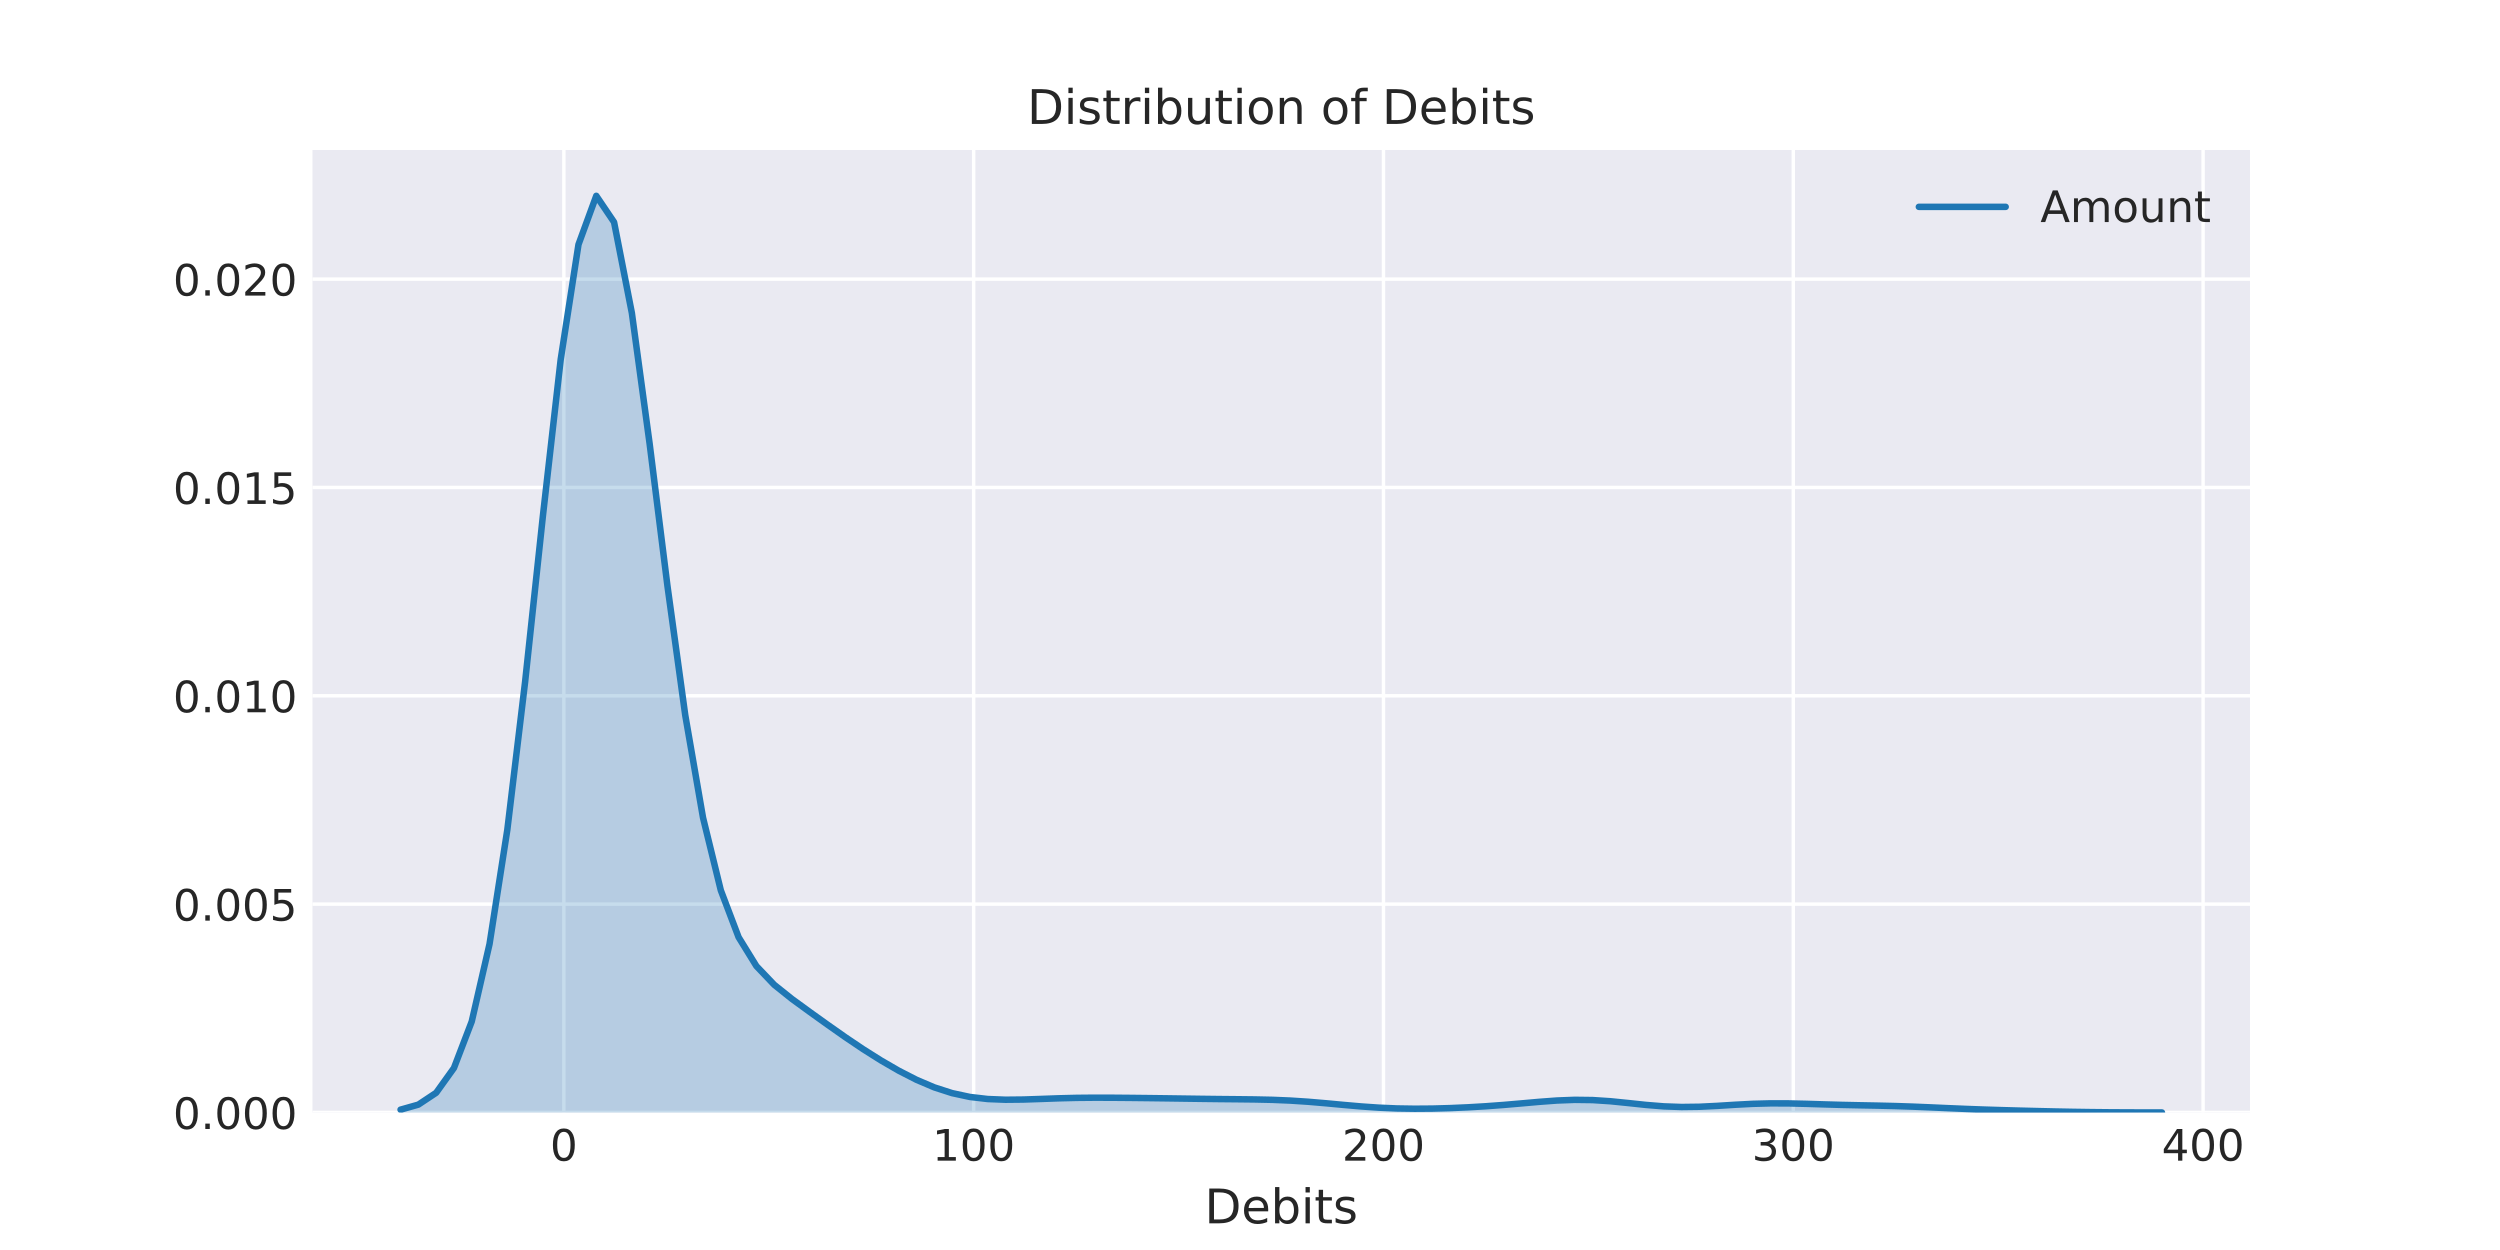
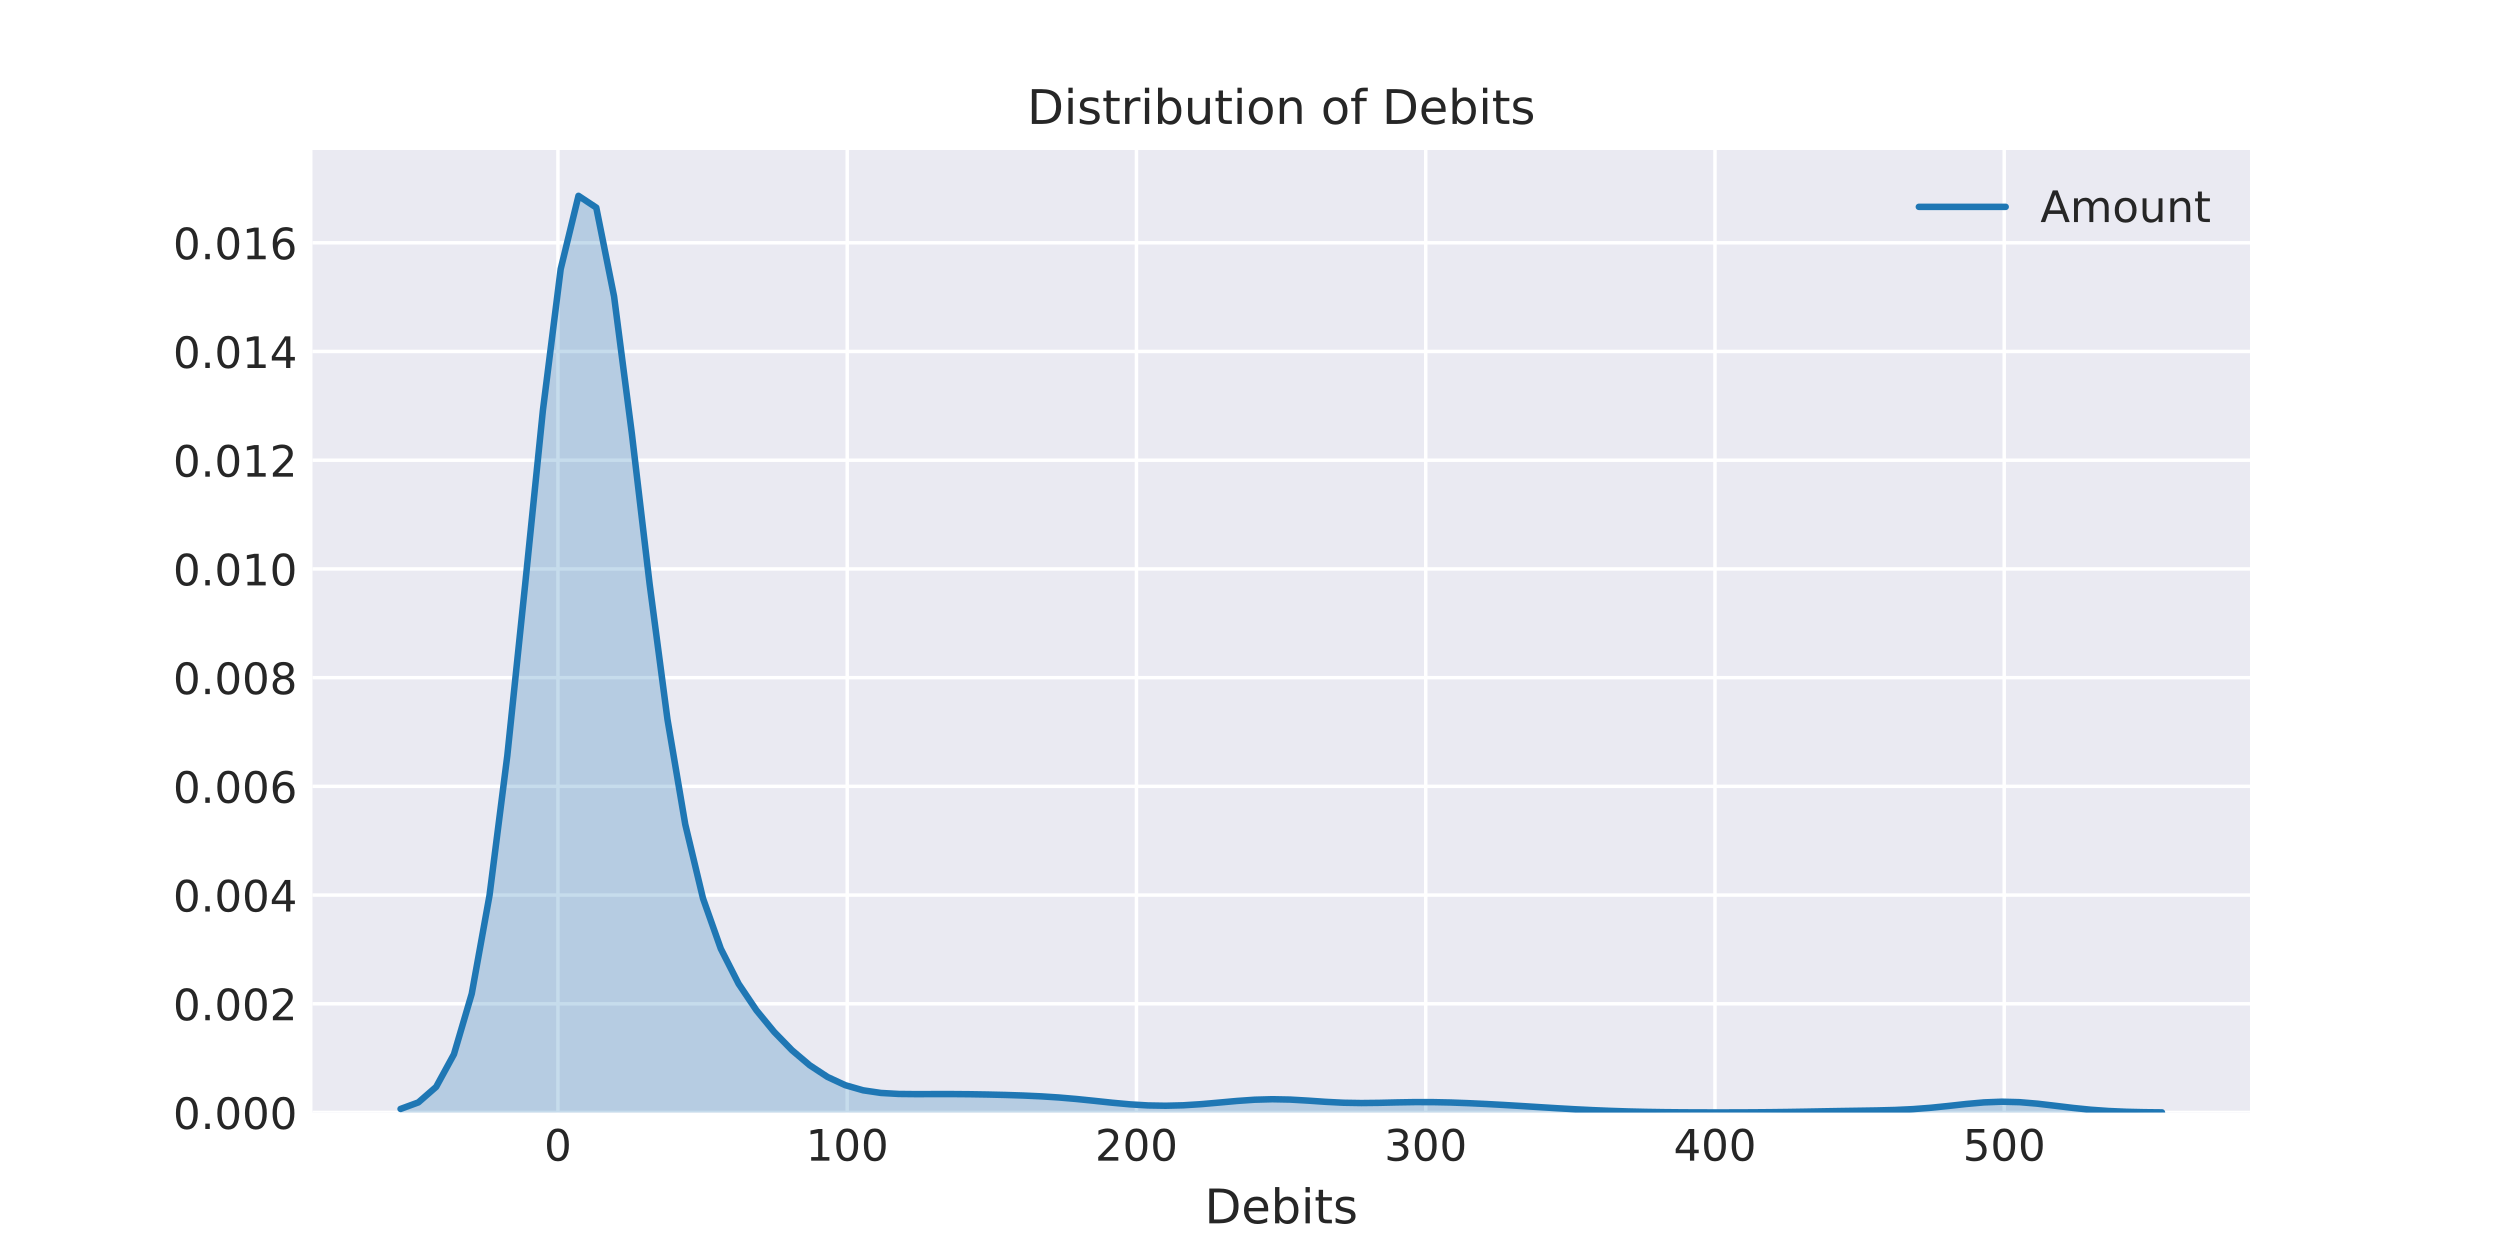
<svg xmlns="http://www.w3.org/2000/svg" xmlns:xlink="http://www.w3.org/1999/xlink" height="288pt" version="1.1" viewBox="0 0 576 288" width="576pt">
  <defs>
    <style type="text/css">
*{stroke-linecap:butt;stroke-linejoin:round;}
  </style>
  </defs>
  <g id="figure_1">
    <g id="patch_1">
      <path d="M 0 288  L 576 288  L 576 0  L 0 0  z " style="fill:#ffffff;" />
    </g>
    <g id="axes_1">
      <g id="patch_2">
        <path d="M 72 256.32  L 518.4 256.32  L 518.4 34.56  L 72 34.56  z " style="fill:#eaeaf2;" />
      </g>
      <g id="matplotlib.axis_1">
        <g id="xtick_1">
          <g id="line2d_1">
-             <path clip-path="url(#p475b9584ce)" d="M 129.913 256.32  L 129.913 34.56  " style="fill:none;stroke:#ffffff;stroke-linecap:round;stroke-width:0.8;" />
+             <path clip-path="url(#pccf601ad0c)" d="M 128.551 256.32  L 128.551 34.56  " style="fill:none;stroke:#ffffff;stroke-linecap:round;stroke-width:0.8;" />
          </g>
          <g id="line2d_2" />
          <g id="text_1">
            <defs>
              <path d="M 31.781 66.406  Q 24.172 66.406 20.328 58.906  Q 16.5 51.422 16.5 36.375  Q 16.5 21.391 20.328 13.891  Q 24.172 6.391 31.781 6.391  Q 39.453 6.391 43.281 13.891  Q 47.125 21.391 47.125 36.375  Q 47.125 51.422 43.281 58.906  Q 39.453 66.406 31.781 66.406  z M 31.781 74.219  Q 44.047 74.219 50.516 64.516  Q 56.984 54.828 56.984 36.375  Q 56.984 17.969 50.516 8.266  Q 44.047 -1.422 31.781 -1.422  Q 19.531 -1.422 13.062 8.266  Q 6.594 17.969 6.594 36.375  Q 6.594 54.828 13.062 64.516  Q 19.531 74.219 31.781 74.219  z " id="DejaVuSans-30" />
            </defs>
-             <g style="fill:#262626;" transform="translate(126.732 267.4184)scale(0.1 -0.1)">
+             <g style="fill:#262626;" transform="translate(125.3698 267.4184)scale(0.1 -0.1)">
              <use xlink:href="#DejaVuSans-30" />
            </g>
          </g>
        </g>
        <g id="xtick_2">
          <g id="line2d_3">
-             <path clip-path="url(#p475b9584ce)" d="M 224.333 256.32  L 224.333 34.56  " style="fill:none;stroke:#ffffff;stroke-linecap:round;stroke-width:0.8;" />
+             <path clip-path="url(#pccf601ad0c)" d="M 195.196 256.32  L 195.196 34.56  " style="fill:none;stroke:#ffffff;stroke-linecap:round;stroke-width:0.8;" />
          </g>
          <g id="line2d_4" />
          <g id="text_2">
            <defs>
              <path d="M 12.406 8.297  L 28.516 8.297  L 28.516 63.922  L 10.984 60.406  L 10.984 69.391  L 28.422 72.906  L 38.281 72.906  L 38.281 8.297  L 54.391 8.297  L 54.391 0  L 12.406 0  z " id="DejaVuSans-31" />
            </defs>
-             <g style="fill:#262626;" transform="translate(214.7894 267.4184)scale(0.1 -0.1)">
+             <g style="fill:#262626;" transform="translate(185.6522 267.4184)scale(0.1 -0.1)">
              <use xlink:href="#DejaVuSans-31" />
              <use x="63.623" xlink:href="#DejaVuSans-30" />
              <use x="127.246" xlink:href="#DejaVuSans-30" />
            </g>
          </g>
        </g>
        <g id="xtick_3">
          <g id="line2d_5">
-             <path clip-path="url(#p475b9584ce)" d="M 318.753 256.32  L 318.753 34.56  " style="fill:none;stroke:#ffffff;stroke-linecap:round;stroke-width:0.8;" />
+             <path clip-path="url(#pccf601ad0c)" d="M 261.841 256.32  L 261.841 34.56  " style="fill:none;stroke:#ffffff;stroke-linecap:round;stroke-width:0.8;" />
          </g>
          <g id="line2d_6" />
          <g id="text_3">
            <defs>
              <path d="M 19.188 8.297  L 53.609 8.297  L 53.609 0  L 7.328 0  L 7.328 8.297  Q 12.938 14.109 22.625 23.891  Q 32.328 33.688 34.812 36.531  Q 39.547 41.844 41.422 45.531  Q 43.312 49.219 43.312 52.781  Q 43.312 58.594 39.234 62.25  Q 35.156 65.922 28.609 65.922  Q 23.969 65.922 18.812 64.312  Q 13.672 62.703 7.812 59.422  L 7.812 69.391  Q 13.766 71.781 18.938 73  Q 24.125 74.219 28.422 74.219  Q 39.75 74.219 46.484 68.547  Q 53.219 62.891 53.219 53.422  Q 53.219 48.922 51.531 44.891  Q 49.859 40.875 45.406 35.406  Q 44.188 33.984 37.641 27.219  Q 31.109 20.453 19.188 8.297  z " id="DejaVuSans-32" />
            </defs>
-             <g style="fill:#262626;" transform="translate(309.2093 267.4184)scale(0.1 -0.1)">
+             <g style="fill:#262626;" transform="translate(252.2971 267.4184)scale(0.1 -0.1)">
              <use xlink:href="#DejaVuSans-32" />
              <use x="63.623" xlink:href="#DejaVuSans-30" />
              <use x="127.246" xlink:href="#DejaVuSans-30" />
            </g>
          </g>
        </g>
        <g id="xtick_4">
          <g id="line2d_7">
-             <path clip-path="url(#p475b9584ce)" d="M 413.173 256.32  L 413.173 34.56  " style="fill:none;stroke:#ffffff;stroke-linecap:round;stroke-width:0.8;" />
+             <path clip-path="url(#pccf601ad0c)" d="M 328.486 256.32  L 328.486 34.56  " style="fill:none;stroke:#ffffff;stroke-linecap:round;stroke-width:0.8;" />
          </g>
          <g id="line2d_8" />
          <g id="text_4">
            <defs>
              <path d="M 40.578 39.312  Q 47.656 37.797 51.625 33  Q 55.609 28.219 55.609 21.188  Q 55.609 10.406 48.188 4.484  Q 40.766 -1.422 27.094 -1.422  Q 22.516 -1.422 17.656 -0.516  Q 12.797 0.391 7.625 2.203  L 7.625 11.719  Q 11.719 9.328 16.594 8.109  Q 21.484 6.891 26.812 6.891  Q 36.078 6.891 40.938 10.547  Q 45.797 14.203 45.797 21.188  Q 45.797 27.641 41.281 31.266  Q 36.766 34.906 28.719 34.906  L 20.219 34.906  L 20.219 43.016  L 29.109 43.016  Q 36.375 43.016 40.234 45.922  Q 44.094 48.828 44.094 54.297  Q 44.094 59.906 40.109 62.906  Q 36.141 65.922 28.719 65.922  Q 24.656 65.922 20.016 65.031  Q 15.375 64.156 9.812 62.312  L 9.812 71.094  Q 15.438 72.656 20.344 73.438  Q 25.25 74.219 29.594 74.219  Q 40.828 74.219 47.359 69.109  Q 53.906 64.016 53.906 55.328  Q 53.906 49.266 50.438 45.094  Q 46.969 40.922 40.578 39.312  z " id="DejaVuSans-33" />
            </defs>
-             <g style="fill:#262626;" transform="translate(403.6292 267.4184)scale(0.1 -0.1)">
+             <g style="fill:#262626;" transform="translate(318.9421 267.4184)scale(0.1 -0.1)">
              <use xlink:href="#DejaVuSans-33" />
              <use x="63.623" xlink:href="#DejaVuSans-30" />
              <use x="127.246" xlink:href="#DejaVuSans-30" />
            </g>
          </g>
        </g>
        <g id="xtick_5">
          <g id="line2d_9">
-             <path clip-path="url(#p475b9584ce)" d="M 507.593 256.32  L 507.593 34.56  " style="fill:none;stroke:#ffffff;stroke-linecap:round;stroke-width:0.8;" />
+             <path clip-path="url(#pccf601ad0c)" d="M 395.131 256.32  L 395.131 34.56  " style="fill:none;stroke:#ffffff;stroke-linecap:round;stroke-width:0.8;" />
          </g>
          <g id="line2d_10" />
          <g id="text_5">
            <defs>
              <path d="M 37.797 64.312  L 12.891 25.391  L 37.797 25.391  z M 35.203 72.906  L 47.609 72.906  L 47.609 25.391  L 58.016 25.391  L 58.016 17.188  L 47.609 17.188  L 47.609 0  L 37.797 0  L 37.797 17.188  L 4.891 17.188  L 4.891 26.703  z " id="DejaVuSans-34" />
            </defs>
-             <g style="fill:#262626;" transform="translate(498.0491 267.4184)scale(0.1 -0.1)">
+             <g style="fill:#262626;" transform="translate(385.587 267.4184)scale(0.1 -0.1)">
              <use xlink:href="#DejaVuSans-34" />
              <use x="63.623" xlink:href="#DejaVuSans-30" />
              <use x="127.246" xlink:href="#DejaVuSans-30" />
            </g>
          </g>
        </g>
-         <g id="text_6">
+         <g id="xtick_6">
+           <g id="line2d_11">
+             <path clip-path="url(#pccf601ad0c)" d="M 461.776 256.32  L 461.776 34.56  " style="fill:none;stroke:#ffffff;stroke-linecap:round;stroke-width:0.8;" />
+           </g>
+           <g id="line2d_12" />
+           <g id="text_6">
+             <defs>
+               <path d="M 10.797 72.906  L 49.516 72.906  L 49.516 64.594  L 19.828 64.594  L 19.828 46.734  Q 21.969 47.469 24.109 47.828  Q 26.266 48.188 28.422 48.188  Q 40.625 48.188 47.75 41.5  Q 54.891 34.812 54.891 23.391  Q 54.891 11.625 47.562 5.094  Q 40.234 -1.422 26.906 -1.422  Q 22.312 -1.422 17.547 -0.641  Q 12.797 0.141 7.719 1.703  L 7.719 11.625  Q 12.109 9.234 16.797 8.062  Q 21.484 6.891 26.703 6.891  Q 35.156 6.891 40.078 11.328  Q 45.016 15.766 45.016 23.391  Q 45.016 31 40.078 35.438  Q 35.156 39.891 26.703 39.891  Q 22.75 39.891 18.812 39.016  Q 14.891 38.141 10.797 36.281  z " id="DejaVuSans-35" />
+             </defs>
+             <g style="fill:#262626;" transform="translate(452.2319 267.4184)scale(0.1 -0.1)">
+               <use xlink:href="#DejaVuSans-35" />
+               <use x="63.623" xlink:href="#DejaVuSans-30" />
+               <use x="127.246" xlink:href="#DejaVuSans-30" />
+             </g>
+           </g>
+         </g>
+         <g id="text_7">
          <defs>
            <path d="M 19.672 64.797  L 19.672 8.109  L 31.594 8.109  Q 46.688 8.109 53.688 14.938  Q 60.688 21.781 60.688 36.531  Q 60.688 51.172 53.688 57.984  Q 46.688 64.797 31.594 64.797  z M 9.812 72.906  L 30.078 72.906  Q 51.266 72.906 61.172 64.094  Q 71.094 55.281 71.094 36.531  Q 71.094 17.672 61.125 8.828  Q 51.172 0 30.078 0  L 9.812 0  z " id="DejaVuSans-44" />
            <path d="M 56.203 29.594  L 56.203 25.203  L 14.891 25.203  Q 15.484 15.922 20.484 11.062  Q 25.484 6.203 34.422 6.203  Q 39.594 6.203 44.453 7.469  Q 49.312 8.734 54.109 11.281  L 54.109 2.781  Q 49.266 0.734 44.188 -0.344  Q 39.109 -1.422 33.891 -1.422  Q 20.797 -1.422 13.156 6.188  Q 5.516 13.812 5.516 26.812  Q 5.516 40.234 12.766 48.109  Q 20.016 56 32.328 56  Q 43.359 56 49.781 48.891  Q 56.203 41.797 56.203 29.594  z M 47.219 32.234  Q 47.125 39.594 43.094 43.984  Q 39.062 48.391 32.422 48.391  Q 24.906 48.391 20.391 44.141  Q 15.875 39.891 15.188 32.172  z " id="DejaVuSans-65" />
            <path d="M 48.688 27.297  Q 48.688 37.203 44.609 42.844  Q 40.531 48.484 33.406 48.484  Q 26.266 48.484 22.188 42.844  Q 18.109 37.203 18.109 27.297  Q 18.109 17.391 22.188 11.75  Q 26.266 6.109 33.406 6.109  Q 40.531 6.109 44.609 11.75  Q 48.688 17.391 48.688 27.297  z M 18.109 46.391  Q 20.953 51.266 25.266 53.625  Q 29.594 56 35.594 56  Q 45.562 56 51.781 48.094  Q 58.016 40.188 58.016 27.297  Q 58.016 14.406 51.781 6.484  Q 45.562 -1.422 35.594 -1.422  Q 29.594 -1.422 25.266 0.953  Q 20.953 3.328 18.109 8.203  L 18.109 0  L 9.078 0  L 9.078 75.984  L 18.109 75.984  z " id="DejaVuSans-62" />
            <path d="M 9.422 54.688  L 18.406 54.688  L 18.406 0  L 9.422 0  z M 9.422 75.984  L 18.406 75.984  L 18.406 64.594  L 9.422 64.594  z " id="DejaVuSans-69" />
            <path d="M 18.312 70.219  L 18.312 54.688  L 36.812 54.688  L 36.812 47.703  L 18.312 47.703  L 18.312 18.016  Q 18.312 11.328 20.141 9.422  Q 21.969 7.516 27.594 7.516  L 36.812 7.516  L 36.812 0  L 27.594 0  Q 17.188 0 13.234 3.875  Q 9.281 7.766 9.281 18.016  L 9.281 47.703  L 2.688 47.703  L 2.688 54.688  L 9.281 54.688  L 9.281 70.219  z " id="DejaVuSans-74" />
            <path d="M 44.281 53.078  L 44.281 44.578  Q 40.484 46.531 36.375 47.5  Q 32.281 48.484 27.875 48.484  Q 21.188 48.484 17.844 46.438  Q 14.5 44.391 14.5 40.281  Q 14.5 37.156 16.891 35.375  Q 19.281 33.594 26.516 31.984  L 29.594 31.297  Q 39.156 29.25 43.188 25.516  Q 47.219 21.781 47.219 15.094  Q 47.219 7.469 41.188 3.016  Q 35.156 -1.422 24.609 -1.422  Q 20.219 -1.422 15.453 -0.562  Q 10.688 0.297 5.422 2  L 5.422 11.281  Q 10.406 8.688 15.234 7.391  Q 20.062 6.109 24.812 6.109  Q 31.156 6.109 34.562 8.281  Q 37.984 10.453 37.984 14.406  Q 37.984 18.062 35.516 20.016  Q 33.062 21.969 24.703 23.781  L 21.578 24.516  Q 13.234 26.266 9.516 29.906  Q 5.812 33.547 5.812 39.891  Q 5.812 47.609 11.281 51.797  Q 16.75 56 26.812 56  Q 31.781 56 36.172 55.266  Q 40.578 54.547 44.281 53.078  z " id="DejaVuSans-73" />
          </defs>
          <g style="fill:#262626;" transform="translate(277.5398 281.8564)scale(0.11 -0.11)">
            <use xlink:href="#DejaVuSans-44" />
            <use x="77.002" xlink:href="#DejaVuSans-65" />
            <use x="138.525" xlink:href="#DejaVuSans-62" />
            <use x="202.002" xlink:href="#DejaVuSans-69" />
            <use x="229.785" xlink:href="#DejaVuSans-74" />
            <use x="268.994" xlink:href="#DejaVuSans-73" />
          </g>
        </g>
      </g>
      <g id="matplotlib.axis_2">
        <g id="ytick_1">
-           <g id="line2d_11">
-             <path clip-path="url(#p475b9584ce)" d="M 72 256.32  L 518.4 256.32  " style="fill:none;stroke:#ffffff;stroke-linecap:round;stroke-width:0.8;" />
-           </g>
-           <g id="line2d_12" />
-           <g id="text_7">
-             <defs>
-               <path d="M 10.688 12.406  L 21 12.406  L 21 0  L 10.688 0  z " id="DejaVuSans-2e" />
-             </defs>
-             <g style="fill:#262626;" transform="translate(39.87188 260.1192)scale(0.1 -0.1)">
-               <use xlink:href="#DejaVuSans-30" />
-               <use x="63.623" xlink:href="#DejaVuSans-2e" />
-               <use x="95.41" xlink:href="#DejaVuSans-30" />
-               <use x="159.033" xlink:href="#DejaVuSans-30" />
-               <use x="222.656" xlink:href="#DejaVuSans-30" />
-             </g>
-           </g>
-         </g>
-         <g id="ytick_2">
          <g id="line2d_13">
-             <path clip-path="url(#p475b9584ce)" d="M 72 208.317  L 518.4 208.317  " style="fill:none;stroke:#ffffff;stroke-linecap:round;stroke-width:0.8;" />
+             <path clip-path="url(#pccf601ad0c)" d="M 72 256.32  L 518.4 256.32  " style="fill:none;stroke:#ffffff;stroke-linecap:round;stroke-width:0.8;" />
          </g>
          <g id="line2d_14" />
          <g id="text_8">
            <defs>
-               <path d="M 10.797 72.906  L 49.516 72.906  L 49.516 64.594  L 19.828 64.594  L 19.828 46.734  Q 21.969 47.469 24.109 47.828  Q 26.266 48.188 28.422 48.188  Q 40.625 48.188 47.75 41.5  Q 54.891 34.812 54.891 23.391  Q 54.891 11.625 47.562 5.094  Q 40.234 -1.422 26.906 -1.422  Q 22.312 -1.422 17.547 -0.641  Q 12.797 0.141 7.719 1.703  L 7.719 11.625  Q 12.109 9.234 16.797 8.062  Q 21.484 6.891 26.703 6.891  Q 35.156 6.891 40.078 11.328  Q 45.016 15.766 45.016 23.391  Q 45.016 31 40.078 35.438  Q 35.156 39.891 26.703 39.891  Q 22.75 39.891 18.812 39.016  Q 14.891 38.141 10.797 36.281  z " id="DejaVuSans-35" />
-             </defs>
-             <g style="fill:#262626;" transform="translate(39.87188 212.1164)scale(0.1 -0.1)">
-               <use xlink:href="#DejaVuSans-30" />
-               <use x="63.623" xlink:href="#DejaVuSans-2e" />
-               <use x="95.41" xlink:href="#DejaVuSans-30" />
-               <use x="159.033" xlink:href="#DejaVuSans-30" />
-               <use x="222.656" xlink:href="#DejaVuSans-35" />
-             </g>
-           </g>
-         </g>
-         <g id="ytick_3">
+               <path d="M 10.688 12.406  L 21 12.406  L 21 0  L 10.688 0  z " id="DejaVuSans-2e" />
+             </defs>
+             <g style="fill:#262626;" transform="translate(39.87188 260.1192)scale(0.1 -0.1)">
+               <use xlink:href="#DejaVuSans-30" />
+               <use x="63.623" xlink:href="#DejaVuSans-2e" />
+               <use x="95.41" xlink:href="#DejaVuSans-30" />
+               <use x="159.033" xlink:href="#DejaVuSans-30" />
+               <use x="222.656" xlink:href="#DejaVuSans-30" />
+             </g>
+           </g>
+         </g>
+         <g id="ytick_2">
          <g id="line2d_15">
-             <path clip-path="url(#p475b9584ce)" d="M 72 160.314  L 518.4 160.314  " style="fill:none;stroke:#ffffff;stroke-linecap:round;stroke-width:0.8;" />
+             <path clip-path="url(#pccf601ad0c)" d="M 72 231.272  L 518.4 231.272  " style="fill:none;stroke:#ffffff;stroke-linecap:round;stroke-width:0.8;" />
          </g>
          <g id="line2d_16" />
          <g id="text_9">
-             <g style="fill:#262626;" transform="translate(39.87188 164.1136)scale(0.1 -0.1)">
+             <g style="fill:#262626;" transform="translate(39.87188 235.0712)scale(0.1 -0.1)">
+               <use xlink:href="#DejaVuSans-30" />
+               <use x="63.623" xlink:href="#DejaVuSans-2e" />
+               <use x="95.41" xlink:href="#DejaVuSans-30" />
+               <use x="159.033" xlink:href="#DejaVuSans-30" />
+               <use x="222.656" xlink:href="#DejaVuSans-32" />
+             </g>
+           </g>
+         </g>
+         <g id="ytick_3">
+           <g id="line2d_17">
+             <path clip-path="url(#pccf601ad0c)" d="M 72 206.224  L 518.4 206.224  " style="fill:none;stroke:#ffffff;stroke-linecap:round;stroke-width:0.8;" />
+           </g>
+           <g id="line2d_18" />
+           <g id="text_10">
+             <g style="fill:#262626;" transform="translate(39.87188 210.0231)scale(0.1 -0.1)">
+               <use xlink:href="#DejaVuSans-30" />
+               <use x="63.623" xlink:href="#DejaVuSans-2e" />
+               <use x="95.41" xlink:href="#DejaVuSans-30" />
+               <use x="159.033" xlink:href="#DejaVuSans-30" />
+               <use x="222.656" xlink:href="#DejaVuSans-34" />
+             </g>
+           </g>
+         </g>
+         <g id="ytick_4">
+           <g id="line2d_19">
+             <path clip-path="url(#pccf601ad0c)" d="M 72 181.176  L 518.4 181.176  " style="fill:none;stroke:#ffffff;stroke-linecap:round;stroke-width:0.8;" />
+           </g>
+           <g id="line2d_20" />
+           <g id="text_11">
+             <defs>
+               <path d="M 33.016 40.375  Q 26.375 40.375 22.484 35.828  Q 18.609 31.297 18.609 23.391  Q 18.609 15.531 22.484 10.953  Q 26.375 6.391 33.016 6.391  Q 39.656 6.391 43.531 10.953  Q 47.406 15.531 47.406 23.391  Q 47.406 31.297 43.531 35.828  Q 39.656 40.375 33.016 40.375  z M 52.594 71.297  L 52.594 62.312  Q 48.875 64.062 45.094 64.984  Q 41.312 65.922 37.594 65.922  Q 27.828 65.922 22.672 59.328  Q 17.531 52.734 16.797 39.406  Q 19.672 43.656 24.016 45.922  Q 28.375 48.188 33.594 48.188  Q 44.578 48.188 50.953 41.516  Q 57.328 34.859 57.328 23.391  Q 57.328 12.156 50.688 5.359  Q 44.047 -1.422 33.016 -1.422  Q 20.359 -1.422 13.672 8.266  Q 6.984 17.969 6.984 36.375  Q 6.984 53.656 15.188 63.938  Q 23.391 74.219 37.203 74.219  Q 40.922 74.219 44.703 73.484  Q 48.484 72.75 52.594 71.297  z " id="DejaVuSans-36" />
+             </defs>
+             <g style="fill:#262626;" transform="translate(39.87188 184.9751)scale(0.1 -0.1)">
+               <use xlink:href="#DejaVuSans-30" />
+               <use x="63.623" xlink:href="#DejaVuSans-2e" />
+               <use x="95.41" xlink:href="#DejaVuSans-30" />
+               <use x="159.033" xlink:href="#DejaVuSans-30" />
+               <use x="222.656" xlink:href="#DejaVuSans-36" />
+             </g>
+           </g>
+         </g>
+         <g id="ytick_5">
+           <g id="line2d_21">
+             <path clip-path="url(#pccf601ad0c)" d="M 72 156.128  L 518.4 156.128  " style="fill:none;stroke:#ffffff;stroke-linecap:round;stroke-width:0.8;" />
+           </g>
+           <g id="line2d_22" />
+           <g id="text_12">
+             <defs>
+               <path d="M 31.781 34.625  Q 24.75 34.625 20.719 30.859  Q 16.703 27.094 16.703 20.516  Q 16.703 13.922 20.719 10.156  Q 24.75 6.391 31.781 6.391  Q 38.812 6.391 42.859 10.172  Q 46.922 13.969 46.922 20.516  Q 46.922 27.094 42.891 30.859  Q 38.875 34.625 31.781 34.625  z M 21.922 38.812  Q 15.578 40.375 12.031 44.719  Q 8.5 49.078 8.5 55.328  Q 8.5 64.062 14.719 69.141  Q 20.953 74.219 31.781 74.219  Q 42.672 74.219 48.875 69.141  Q 55.078 64.062 55.078 55.328  Q 55.078 49.078 51.531 44.719  Q 48 40.375 41.703 38.812  Q 48.828 37.156 52.797 32.312  Q 56.781 27.484 56.781 20.516  Q 56.781 9.906 50.312 4.234  Q 43.844 -1.422 31.781 -1.422  Q 19.734 -1.422 13.25 4.234  Q 6.781 9.906 6.781 20.516  Q 6.781 27.484 10.781 32.312  Q 14.797 37.156 21.922 38.812  z M 18.312 54.391  Q 18.312 48.734 21.844 45.562  Q 25.391 42.391 31.781 42.391  Q 38.141 42.391 41.719 45.562  Q 45.312 48.734 45.312 54.391  Q 45.312 60.062 41.719 63.234  Q 38.141 66.406 31.781 66.406  Q 25.391 66.406 21.844 63.234  Q 18.312 60.062 18.312 54.391  z " id="DejaVuSans-38" />
+             </defs>
+             <g style="fill:#262626;" transform="translate(39.87188 159.9271)scale(0.1 -0.1)">
+               <use xlink:href="#DejaVuSans-30" />
+               <use x="63.623" xlink:href="#DejaVuSans-2e" />
+               <use x="95.41" xlink:href="#DejaVuSans-30" />
+               <use x="159.033" xlink:href="#DejaVuSans-30" />
+               <use x="222.656" xlink:href="#DejaVuSans-38" />
+             </g>
+           </g>
+         </g>
+         <g id="ytick_6">
+           <g id="line2d_23">
+             <path clip-path="url(#pccf601ad0c)" d="M 72 131.08  L 518.4 131.08  " style="fill:none;stroke:#ffffff;stroke-linecap:round;stroke-width:0.8;" />
+           </g>
+           <g id="line2d_24" />
+           <g id="text_13">
+             <g style="fill:#262626;" transform="translate(39.87188 134.879)scale(0.1 -0.1)">
              <use xlink:href="#DejaVuSans-30" />
              <use x="63.623" xlink:href="#DejaVuSans-2e" />
              <use x="95.41" xlink:href="#DejaVuSans-30" />
              <use x="159.033" xlink:href="#DejaVuSans-31" />
              <use x="222.656" xlink:href="#DejaVuSans-30" />
            </g>
          </g>
        </g>
-         <g id="ytick_4">
-           <g id="line2d_17">
-             <path clip-path="url(#p475b9584ce)" d="M 72 112.312  L 518.4 112.312  " style="fill:none;stroke:#ffffff;stroke-linecap:round;stroke-width:0.8;" />
-           </g>
-           <g id="line2d_18" />
-           <g id="text_10">
-             <g style="fill:#262626;" transform="translate(39.87188 116.1108)scale(0.1 -0.1)">
+         <g id="ytick_7">
+           <g id="line2d_25">
+             <path clip-path="url(#pccf601ad0c)" d="M 72 106.032  L 518.4 106.032  " style="fill:none;stroke:#ffffff;stroke-linecap:round;stroke-width:0.8;" />
+           </g>
+           <g id="line2d_26" />
+           <g id="text_14">
+             <g style="fill:#262626;" transform="translate(39.87188 109.831)scale(0.1 -0.1)">
              <use xlink:href="#DejaVuSans-30" />
              <use x="63.623" xlink:href="#DejaVuSans-2e" />
              <use x="95.41" xlink:href="#DejaVuSans-30" />
              <use x="159.033" xlink:href="#DejaVuSans-31" />
-               <use x="222.656" xlink:href="#DejaVuSans-35" />
-             </g>
-           </g>
-         </g>
-         <g id="ytick_5">
-           <g id="line2d_19">
-             <path clip-path="url(#p475b9584ce)" d="M 72 64.309  L 518.4 64.309  " style="fill:none;stroke:#ffffff;stroke-linecap:round;stroke-width:0.8;" />
-           </g>
-           <g id="line2d_20" />
-           <g id="text_11">
-             <g style="fill:#262626;" transform="translate(39.87188 68.10796)scale(0.1 -0.1)">
-               <use xlink:href="#DejaVuSans-30" />
-               <use x="63.623" xlink:href="#DejaVuSans-2e" />
-               <use x="95.41" xlink:href="#DejaVuSans-30" />
-               <use x="159.033" xlink:href="#DejaVuSans-32" />
-               <use x="222.656" xlink:href="#DejaVuSans-30" />
+               <use x="222.656" xlink:href="#DejaVuSans-32" />
+             </g>
+           </g>
+         </g>
+         <g id="ytick_8">
+           <g id="line2d_27">
+             <path clip-path="url(#pccf601ad0c)" d="M 72 80.984  L 518.4 80.984  " style="fill:none;stroke:#ffffff;stroke-linecap:round;stroke-width:0.8;" />
+           </g>
+           <g id="line2d_28" />
+           <g id="text_15">
+             <g style="fill:#262626;" transform="translate(39.87188 84.78295)scale(0.1 -0.1)">
+               <use xlink:href="#DejaVuSans-30" />
+               <use x="63.623" xlink:href="#DejaVuSans-2e" />
+               <use x="95.41" xlink:href="#DejaVuSans-30" />
+               <use x="159.033" xlink:href="#DejaVuSans-31" />
+               <use x="222.656" xlink:href="#DejaVuSans-34" />
+             </g>
+           </g>
+         </g>
+         <g id="ytick_9">
+           <g id="line2d_29">
+             <path clip-path="url(#pccf601ad0c)" d="M 72 55.936  L 518.4 55.936  " style="fill:none;stroke:#ffffff;stroke-linecap:round;stroke-width:0.8;" />
+           </g>
+           <g id="line2d_30" />
+           <g id="text_16">
+             <g style="fill:#262626;" transform="translate(39.87188 59.73491)scale(0.1 -0.1)">
+               <use xlink:href="#DejaVuSans-30" />
+               <use x="63.623" xlink:href="#DejaVuSans-2e" />
+               <use x="95.41" xlink:href="#DejaVuSans-30" />
+               <use x="159.033" xlink:href="#DejaVuSans-31" />
+               <use x="222.656" xlink:href="#DejaVuSans-36" />
            </g>
          </g>
        </g>
      </g>
      <g id="PolyCollection_1">
-         <path clip-path="url(#p475b9584ce)" d="M 92.291 255.664  L 92.291 256.32  L 96.39 256.32  L 100.489 256.32  L 104.588 256.32  L 108.688 256.32  L 112.787 256.32  L 116.886 256.32  L 120.985 256.32  L 125.084 256.32  L 129.183 256.32  L 133.283 256.32  L 137.382 256.32  L 141.481 256.32  L 145.58 256.32  L 149.679 256.32  L 153.779 256.32  L 157.878 256.32  L 161.977 256.32  L 166.076 256.32  L 170.175 256.32  L 174.274 256.32  L 178.374 256.32  L 182.473 256.32  L 186.572 256.32  L 190.671 256.32  L 194.77 256.32  L 198.869 256.32  L 202.969 256.32  L 207.068 256.32  L 211.167 256.32  L 215.266 256.32  L 219.365 256.32  L 223.464 256.32  L 227.564 256.32  L 231.663 256.32  L 235.762 256.32  L 239.861 256.32  L 243.96 256.32  L 248.06 256.32  L 252.159 256.32  L 256.258 256.32  L 260.357 256.32  L 264.456 256.32  L 268.555 256.32  L 272.655 256.32  L 276.754 256.32  L 280.853 256.32  L 284.952 256.32  L 289.051 256.32  L 293.15 256.32  L 297.25 256.32  L 301.349 256.32  L 305.448 256.32  L 309.547 256.32  L 313.646 256.32  L 317.745 256.32  L 321.845 256.32  L 325.944 256.32  L 330.043 256.32  L 334.142 256.32  L 338.241 256.32  L 342.34 256.32  L 346.44 256.32  L 350.539 256.32  L 354.638 256.32  L 358.737 256.32  L 362.836 256.32  L 366.936 256.32  L 371.035 256.32  L 375.134 256.32  L 379.233 256.32  L 383.332 256.32  L 387.431 256.32  L 391.531 256.32  L 395.63 256.32  L 399.729 256.32  L 403.828 256.32  L 407.927 256.32  L 412.026 256.32  L 416.126 256.32  L 420.225 256.32  L 424.324 256.32  L 428.423 256.32  L 432.522 256.32  L 436.621 256.32  L 440.721 256.32  L 444.82 256.32  L 448.919 256.32  L 453.018 256.32  L 457.117 256.32  L 461.217 256.32  L 465.316 256.32  L 469.415 256.32  L 473.514 256.32  L 477.613 256.32  L 481.712 256.32  L 485.812 256.32  L 489.911 256.32  L 494.01 256.32  L 498.109 256.32  L 498.109 256.316  L 498.109 256.316  L 494.01 256.309  L 489.911 256.296  L 485.812 256.271  L 481.712 256.229  L 477.613 256.167  L 473.514 256.086  L 469.415 255.99  L 465.316 255.885  L 461.217 255.772  L 457.117 255.644  L 453.018 255.495  L 448.919 255.323  L 444.82 255.139  L 440.721 254.968  L 436.621 254.832  L 432.522 254.733  L 428.423 254.655  L 424.324 254.566  L 420.225 254.45  L 416.126 254.322  L 412.026 254.225  L 407.927 254.214  L 403.828 254.323  L 399.729 254.538  L 395.63 254.795  L 391.531 254.997  L 387.431 255.052  L 383.332 254.906  L 379.233 254.574  L 375.134 254.138  L 371.035 253.725  L 366.936 253.456  L 362.836 253.402  L 358.737 253.559  L 354.638 253.862  L 350.539 254.225  L 346.44 254.577  L 342.34 254.88  L 338.241 255.123  L 334.142 255.304  L 330.043 255.418  L 325.944 255.451  L 321.845 255.385  L 317.745 255.209  L 313.646 254.927  L 309.547 254.57  L 305.448 254.188  L 301.349 253.839  L 297.25 253.571  L 293.15 253.4  L 289.051 253.31  L 284.952 253.263  L 280.853 253.223  L 276.754 253.172  L 272.655 253.113  L 268.555 253.054  L 264.456 253.001  L 260.357 252.954  L 256.258 252.918  L 252.159 252.908  L 248.06 252.948  L 243.96 253.05  L 239.861 253.197  L 235.762 253.335  L 231.663 253.378  L 227.564 253.215  L 223.464 252.737  L 219.365 251.857  L 215.266 250.533  L 211.167 248.788  L 207.068 246.689  L 202.969 244.317  L 198.869 241.731  L 194.77 238.971  L 190.671 236.089  L 186.572 233.152  L 182.473 230.167  L 178.374 226.888  L 174.274 222.587  L 170.175 215.936  L 166.076 205.135  L 161.977 188.4  L 157.878 164.759  L 153.779 134.986  L 149.679 102.267  L 145.58 72.118  L 141.481 51.185  L 137.382 45.12  L 133.283 56.334  L 129.183 82.833  L 125.084 118.862  L 120.985 157.09  L 116.886 191.185  L 112.787 217.508  L 108.688 235.355  L 104.588 246.065  L 100.489 251.782  L 96.39 254.505  L 92.291 255.664  z " style="fill:#1f77b4;fill-opacity:0.25;" />
-       </g>
-       <g id="line2d_21">
-         <path clip-path="url(#p475b9584ce)" d="M 92.291 255.664  L 96.39 254.505  L 100.489 251.782  L 104.588 246.065  L 108.688 235.355  L 112.787 217.508  L 116.886 191.185  L 120.985 157.09  L 125.084 118.862  L 129.183 82.833  L 133.283 56.334  L 137.382 45.12  L 141.481 51.185  L 145.58 72.118  L 149.679 102.267  L 153.779 134.986  L 157.878 164.759  L 161.977 188.4  L 166.076 205.135  L 170.175 215.936  L 174.274 222.587  L 178.374 226.888  L 182.473 230.167  L 186.572 233.152  L 190.671 236.089  L 194.77 238.971  L 198.869 241.731  L 202.969 244.317  L 207.068 246.689  L 211.167 248.788  L 215.266 250.533  L 219.365 251.857  L 223.464 252.737  L 227.564 253.215  L 231.663 253.378  L 235.762 253.335  L 239.861 253.197  L 243.96 253.05  L 248.06 252.948  L 252.159 252.908  L 256.258 252.918  L 260.357 252.954  L 264.456 253.001  L 268.555 253.054  L 272.655 253.113  L 276.754 253.172  L 280.853 253.223  L 284.952 253.263  L 289.051 253.31  L 293.15 253.4  L 297.25 253.571  L 301.349 253.839  L 305.448 254.188  L 309.547 254.57  L 313.646 254.927  L 317.745 255.209  L 321.845 255.385  L 325.944 255.451  L 330.043 255.418  L 334.142 255.304  L 338.241 255.123  L 342.34 254.88  L 346.44 254.577  L 350.539 254.225  L 354.638 253.862  L 358.737 253.559  L 362.836 253.402  L 366.936 253.456  L 371.035 253.725  L 375.134 254.138  L 379.233 254.574  L 383.332 254.906  L 387.431 255.052  L 391.531 254.997  L 395.63 254.795  L 399.729 254.538  L 403.828 254.323  L 407.927 254.214  L 412.026 254.225  L 416.126 254.322  L 420.225 254.45  L 424.324 254.566  L 428.423 254.655  L 432.522 254.733  L 436.621 254.832  L 440.721 254.968  L 444.82 255.139  L 448.919 255.323  L 453.018 255.495  L 457.117 255.644  L 461.217 255.772  L 465.316 255.885  L 469.415 255.99  L 473.514 256.086  L 477.613 256.167  L 481.712 256.229  L 485.812 256.271  L 489.911 256.296  L 494.01 256.309  L 498.109 256.316  " style="fill:none;stroke:#1f77b4;stroke-linecap:round;stroke-width:1.5;" />
+         <path clip-path="url(#pccf601ad0c)" d="M 92.291 255.499  L 92.291 256.32  L 96.39 256.32  L 100.489 256.32  L 104.588 256.32  L 108.688 256.32  L 112.787 256.32  L 116.886 256.32  L 120.985 256.32  L 125.084 256.32  L 129.183 256.32  L 133.283 256.32  L 137.382 256.32  L 141.481 256.32  L 145.58 256.32  L 149.679 256.32  L 153.779 256.32  L 157.878 256.32  L 161.977 256.32  L 166.076 256.32  L 170.175 256.32  L 174.274 256.32  L 178.374 256.32  L 182.473 256.32  L 186.572 256.32  L 190.671 256.32  L 194.77 256.32  L 198.869 256.32  L 202.969 256.32  L 207.068 256.32  L 211.167 256.32  L 215.266 256.32  L 219.365 256.32  L 223.464 256.32  L 227.564 256.32  L 231.663 256.32  L 235.762 256.32  L 239.861 256.32  L 243.96 256.32  L 248.06 256.32  L 252.159 256.32  L 256.258 256.32  L 260.357 256.32  L 264.456 256.32  L 268.555 256.32  L 272.655 256.32  L 276.754 256.32  L 280.853 256.32  L 284.952 256.32  L 289.051 256.32  L 293.15 256.32  L 297.25 256.32  L 301.349 256.32  L 305.448 256.32  L 309.547 256.32  L 313.646 256.32  L 317.745 256.32  L 321.845 256.32  L 325.944 256.32  L 330.043 256.32  L 334.142 256.32  L 338.241 256.32  L 342.34 256.32  L 346.44 256.32  L 350.539 256.32  L 354.638 256.32  L 358.737 256.32  L 362.836 256.32  L 366.936 256.32  L 371.035 256.32  L 375.134 256.32  L 379.233 256.32  L 383.332 256.32  L 387.431 256.32  L 391.531 256.32  L 395.63 256.32  L 399.729 256.32  L 403.828 256.32  L 407.927 256.32  L 412.026 256.32  L 416.126 256.32  L 420.225 256.32  L 424.324 256.32  L 428.423 256.32  L 432.522 256.32  L 436.621 256.32  L 440.721 256.32  L 444.82 256.32  L 448.919 256.32  L 453.018 256.32  L 457.117 256.32  L 461.217 256.32  L 465.316 256.32  L 469.415 256.32  L 473.514 256.32  L 477.613 256.32  L 481.712 256.32  L 485.812 256.32  L 489.911 256.32  L 494.01 256.32  L 498.109 256.32  L 498.109 256.292  L 498.109 256.292  L 494.01 256.248  L 489.911 256.153  L 485.812 255.973  L 481.712 255.679  L 477.613 255.265  L 473.514 254.769  L 469.415 254.287  L 465.316 253.941  L 461.217 253.833  L 457.117 253.992  L 453.018 254.358  L 448.919 254.811  L 444.82 255.231  L 440.721 255.543  L 436.621 255.736  L 432.522 255.843  L 428.423 255.911  L 424.324 255.975  L 420.225 256.047  L 416.126 256.124  L 412.026 256.193  L 407.927 256.246  L 403.828 256.281  L 399.729 256.3  L 395.63 256.305  L 391.531 256.299  L 387.431 256.279  L 383.332 256.239  L 379.233 256.173  L 375.134 256.075  L 371.035 255.942  L 366.936 255.773  L 362.836 255.569  L 358.737 255.335  L 354.638 255.082  L 350.539 254.825  L 346.44 254.579  L 342.34 254.356  L 338.241 254.165  L 334.142 254.016  L 330.043 253.93  L 325.944 253.925  L 321.845 253.995  L 317.745 254.094  L 313.646 254.143  L 309.547 254.071  L 305.448 253.863  L 301.349 253.582  L 297.25 253.345  L 293.15 253.261  L 289.051 253.377  L 284.952 253.663  L 280.853 254.036  L 276.754 254.396  L 272.655 254.657  L 268.555 254.763  L 264.456 254.689  L 260.357 254.443  L 256.258 254.068  L 252.159 253.633  L 248.06 253.213  L 243.96 252.861  L 239.861 252.597  L 235.762 252.41  L 231.663 252.277  L 227.564 252.178  L 223.464 252.109  L 219.365 252.074  L 215.266 252.075  L 211.167 252.09  L 207.068 252.047  L 202.969 251.814  L 198.869 251.208  L 194.77 250.034  L 190.671 248.137  L 186.572 245.445  L 182.473 241.971  L 178.374 237.758  L 174.274 232.766  L 170.175 226.665  L 166.076 218.594  L 161.977 207.01  L 157.878 189.914  L 153.779 165.711  L 149.679 134.611  L 145.58 99.936  L 141.481 68.287  L 137.382 47.833  L 133.283 45.12  L 129.183 61.995  L 125.084 94.545  L 120.985 134.787  L 116.886 174.089  L 112.787 206.282  L 108.688 228.969  L 104.588 242.903  L 100.489 250.418  L 96.39 253.994  L 92.291 255.499  z " style="fill:#1f77b4;fill-opacity:0.25;" />
+       </g>
+       <g id="line2d_31">
+         <path clip-path="url(#pccf601ad0c)" d="M 92.291 255.499  L 96.39 253.994  L 100.489 250.418  L 104.588 242.903  L 108.688 228.969  L 112.787 206.282  L 116.886 174.089  L 120.985 134.787  L 125.084 94.545  L 129.183 61.995  L 133.283 45.12  L 137.382 47.833  L 141.481 68.287  L 145.58 99.936  L 149.679 134.611  L 153.779 165.711  L 157.878 189.914  L 161.977 207.01  L 166.076 218.594  L 170.175 226.665  L 174.274 232.766  L 178.374 237.758  L 182.473 241.971  L 186.572 245.445  L 190.671 248.137  L 194.77 250.034  L 198.869 251.208  L 202.969 251.814  L 207.068 252.047  L 211.167 252.09  L 215.266 252.075  L 219.365 252.074  L 223.464 252.109  L 227.564 252.178  L 231.663 252.277  L 235.762 252.41  L 239.861 252.597  L 243.96 252.861  L 248.06 253.213  L 252.159 253.633  L 256.258 254.068  L 260.357 254.443  L 264.456 254.689  L 268.555 254.763  L 272.655 254.657  L 276.754 254.396  L 280.853 254.036  L 284.952 253.663  L 289.051 253.377  L 293.15 253.261  L 297.25 253.345  L 301.349 253.582  L 305.448 253.863  L 309.547 254.071  L 313.646 254.143  L 317.745 254.094  L 321.845 253.995  L 325.944 253.925  L 330.043 253.93  L 334.142 254.016  L 338.241 254.165  L 342.34 254.356  L 346.44 254.579  L 350.539 254.825  L 354.638 255.082  L 358.737 255.335  L 362.836 255.569  L 366.936 255.773  L 371.035 255.942  L 375.134 256.075  L 379.233 256.173  L 383.332 256.239  L 387.431 256.279  L 391.531 256.299  L 395.63 256.305  L 399.729 256.3  L 403.828 256.281  L 407.927 256.246  L 412.026 256.193  L 416.126 256.124  L 420.225 256.047  L 424.324 255.975  L 428.423 255.911  L 432.522 255.843  L 436.621 255.736  L 440.721 255.543  L 444.82 255.231  L 448.919 254.811  L 453.018 254.358  L 457.117 253.992  L 461.217 253.833  L 465.316 253.941  L 469.415 254.287  L 473.514 254.769  L 477.613 255.265  L 481.712 255.679  L 485.812 255.973  L 489.911 256.153  L 494.01 256.248  L 498.109 256.292  " style="fill:none;stroke:#1f77b4;stroke-linecap:round;stroke-width:1.5;" />
      </g>
      <g id="patch_3">
        <path d="M 72 256.32  L 72 34.56  " style="fill:none;" />
      </g>
      <g id="patch_4">
        <path d="M 518.4 256.32  L 518.4 34.56  " style="fill:none;" />
      </g>
      <g id="patch_5">
        <path d="M 72 256.32  L 518.4 256.32  " style="fill:none;" />
      </g>
      <g id="patch_6">
        <path d="M 72 34.56  L 518.4 34.56  " style="fill:none;" />
      </g>
-       <g id="text_12">
+       <g id="text_17">
        <defs>
          <path d="M 41.109 46.297  Q 39.594 47.172 37.812 47.578  Q 36.031 48 33.891 48  Q 26.266 48 22.188 43.047  Q 18.109 38.094 18.109 28.812  L 18.109 0  L 9.078 0  L 9.078 54.688  L 18.109 54.688  L 18.109 46.188  Q 20.953 51.172 25.484 53.578  Q 30.031 56 36.531 56  Q 37.453 56 38.578 55.875  Q 39.703 55.766 41.062 55.516  z " id="DejaVuSans-72" />
          <path d="M 8.5 21.578  L 8.5 54.688  L 17.484 54.688  L 17.484 21.922  Q 17.484 14.156 20.5 10.266  Q 23.531 6.391 29.594 6.391  Q 36.859 6.391 41.078 11.031  Q 45.312 15.672 45.312 23.688  L 45.312 54.688  L 54.297 54.688  L 54.297 0  L 45.312 0  L 45.312 8.406  Q 42.047 3.422 37.719 1  Q 33.406 -1.422 27.688 -1.422  Q 18.266 -1.422 13.375 4.438  Q 8.5 10.297 8.5 21.578  z M 31.109 56  z " id="DejaVuSans-75" />
          <path d="M 30.609 48.391  Q 23.391 48.391 19.188 42.75  Q 14.984 37.109 14.984 27.297  Q 14.984 17.484 19.156 11.844  Q 23.344 6.203 30.609 6.203  Q 37.797 6.203 41.984 11.859  Q 46.188 17.531 46.188 27.297  Q 46.188 37.016 41.984 42.703  Q 37.797 48.391 30.609 48.391  z M 30.609 56  Q 42.328 56 49.016 48.375  Q 55.719 40.766 55.719 27.297  Q 55.719 13.875 49.016 6.219  Q 42.328 -1.422 30.609 -1.422  Q 18.844 -1.422 12.172 6.219  Q 5.516 13.875 5.516 27.297  Q 5.516 40.766 12.172 48.375  Q 18.844 56 30.609 56  z " id="DejaVuSans-6f" />
          <path d="M 54.891 33.016  L 54.891 0  L 45.906 0  L 45.906 32.719  Q 45.906 40.484 42.875 44.328  Q 39.844 48.188 33.797 48.188  Q 26.516 48.188 22.312 43.547  Q 18.109 38.922 18.109 30.906  L 18.109 0  L 9.078 0  L 9.078 54.688  L 18.109 54.688  L 18.109 46.188  Q 21.344 51.125 25.703 53.562  Q 30.078 56 35.797 56  Q 45.219 56 50.047 50.172  Q 54.891 44.344 54.891 33.016  z " id="DejaVuSans-6e" />
          <path id="DejaVuSans-20" />
          <path d="M 37.109 75.984  L 37.109 68.5  L 28.516 68.5  Q 23.688 68.5 21.797 66.547  Q 19.922 64.594 19.922 59.516  L 19.922 54.688  L 34.719 54.688  L 34.719 47.703  L 19.922 47.703  L 19.922 0  L 10.891 0  L 10.891 47.703  L 2.297 47.703  L 2.297 54.688  L 10.891 54.688  L 10.891 58.5  Q 10.891 67.625 15.141 71.797  Q 19.391 75.984 28.609 75.984  z " id="DejaVuSans-66" />
        </defs>
        <g style="fill:#262626;" transform="translate(236.6568 28.56)scale(0.11 -0.11)">
          <use xlink:href="#DejaVuSans-44" />
          <use x="77.002" xlink:href="#DejaVuSans-69" />
          <use x="104.785" xlink:href="#DejaVuSans-73" />
          <use x="156.885" xlink:href="#DejaVuSans-74" />
          <use x="196.094" xlink:href="#DejaVuSans-72" />
          <use x="237.207" xlink:href="#DejaVuSans-69" />
          <use x="264.99" xlink:href="#DejaVuSans-62" />
          <use x="328.467" xlink:href="#DejaVuSans-75" />
          <use x="391.846" xlink:href="#DejaVuSans-74" />
          <use x="431.055" xlink:href="#DejaVuSans-69" />
          <use x="458.838" xlink:href="#DejaVuSans-6f" />
          <use x="520.02" xlink:href="#DejaVuSans-6e" />
          <use x="583.398" xlink:href="#DejaVuSans-20" />
          <use x="615.186" xlink:href="#DejaVuSans-6f" />
          <use x="676.367" xlink:href="#DejaVuSans-66" />
          <use x="711.572" xlink:href="#DejaVuSans-20" />
          <use x="743.359" xlink:href="#DejaVuSans-44" />
          <use x="820.361" xlink:href="#DejaVuSans-65" />
          <use x="881.885" xlink:href="#DejaVuSans-62" />
          <use x="945.361" xlink:href="#DejaVuSans-69" />
          <use x="973.145" xlink:href="#DejaVuSans-74" />
          <use x="1012.354" xlink:href="#DejaVuSans-73" />
        </g>
      </g>
      <g id="legend_1">
-         <g id="line2d_22">
+         <g id="line2d_32">
          <path d="M 442.105 47.658  L 462.105 47.658  " style="fill:none;stroke:#1f77b4;stroke-linecap:round;stroke-width:1.5;" />
        </g>
-         <g id="line2d_23" />
-         <g id="text_13">
+         <g id="line2d_33" />
+         <g id="text_18">
          <defs>
            <path d="M 34.188 63.188  L 20.797 26.906  L 47.609 26.906  z M 28.609 72.906  L 39.797 72.906  L 67.578 0  L 57.328 0  L 50.688 18.703  L 17.828 18.703  L 11.188 0  L 0.781 0  z " id="DejaVuSans-41" />
            <path d="M 52 44.188  Q 55.375 50.25 60.062 53.125  Q 64.75 56 71.094 56  Q 79.641 56 84.281 50.016  Q 88.922 44.047 88.922 33.016  L 88.922 0  L 79.891 0  L 79.891 32.719  Q 79.891 40.578 77.094 44.375  Q 74.312 48.188 68.609 48.188  Q 61.625 48.188 57.562 43.547  Q 53.516 38.922 53.516 30.906  L 53.516 0  L 44.484 0  L 44.484 32.719  Q 44.484 40.625 41.703 44.406  Q 38.922 48.188 33.109 48.188  Q 26.219 48.188 22.156 43.531  Q 18.109 38.875 18.109 30.906  L 18.109 0  L 9.078 0  L 9.078 54.688  L 18.109 54.688  L 18.109 46.188  Q 21.188 51.219 25.484 53.609  Q 29.781 56 35.688 56  Q 41.656 56 45.828 52.969  Q 50 49.953 52 44.188  z " id="DejaVuSans-6d" />
          </defs>
          <g style="fill:#262626;" transform="translate(470.1047 51.15844)scale(0.1 -0.1)">
            <use xlink:href="#DejaVuSans-41" />
            <use x="68.408" xlink:href="#DejaVuSans-6d" />
            <use x="165.82" xlink:href="#DejaVuSans-6f" />
            <use x="227.002" xlink:href="#DejaVuSans-75" />
            <use x="290.381" xlink:href="#DejaVuSans-6e" />
            <use x="353.76" xlink:href="#DejaVuSans-74" />
          </g>
        </g>
      </g>
    </g>
  </g>
  <defs>
-     <clipPath id="p475b9584ce">
+     <clipPath id="pccf601ad0c">
      <rect height="221.76" width="446.4" x="72" y="34.56" />
    </clipPath>
  </defs>
</svg>
